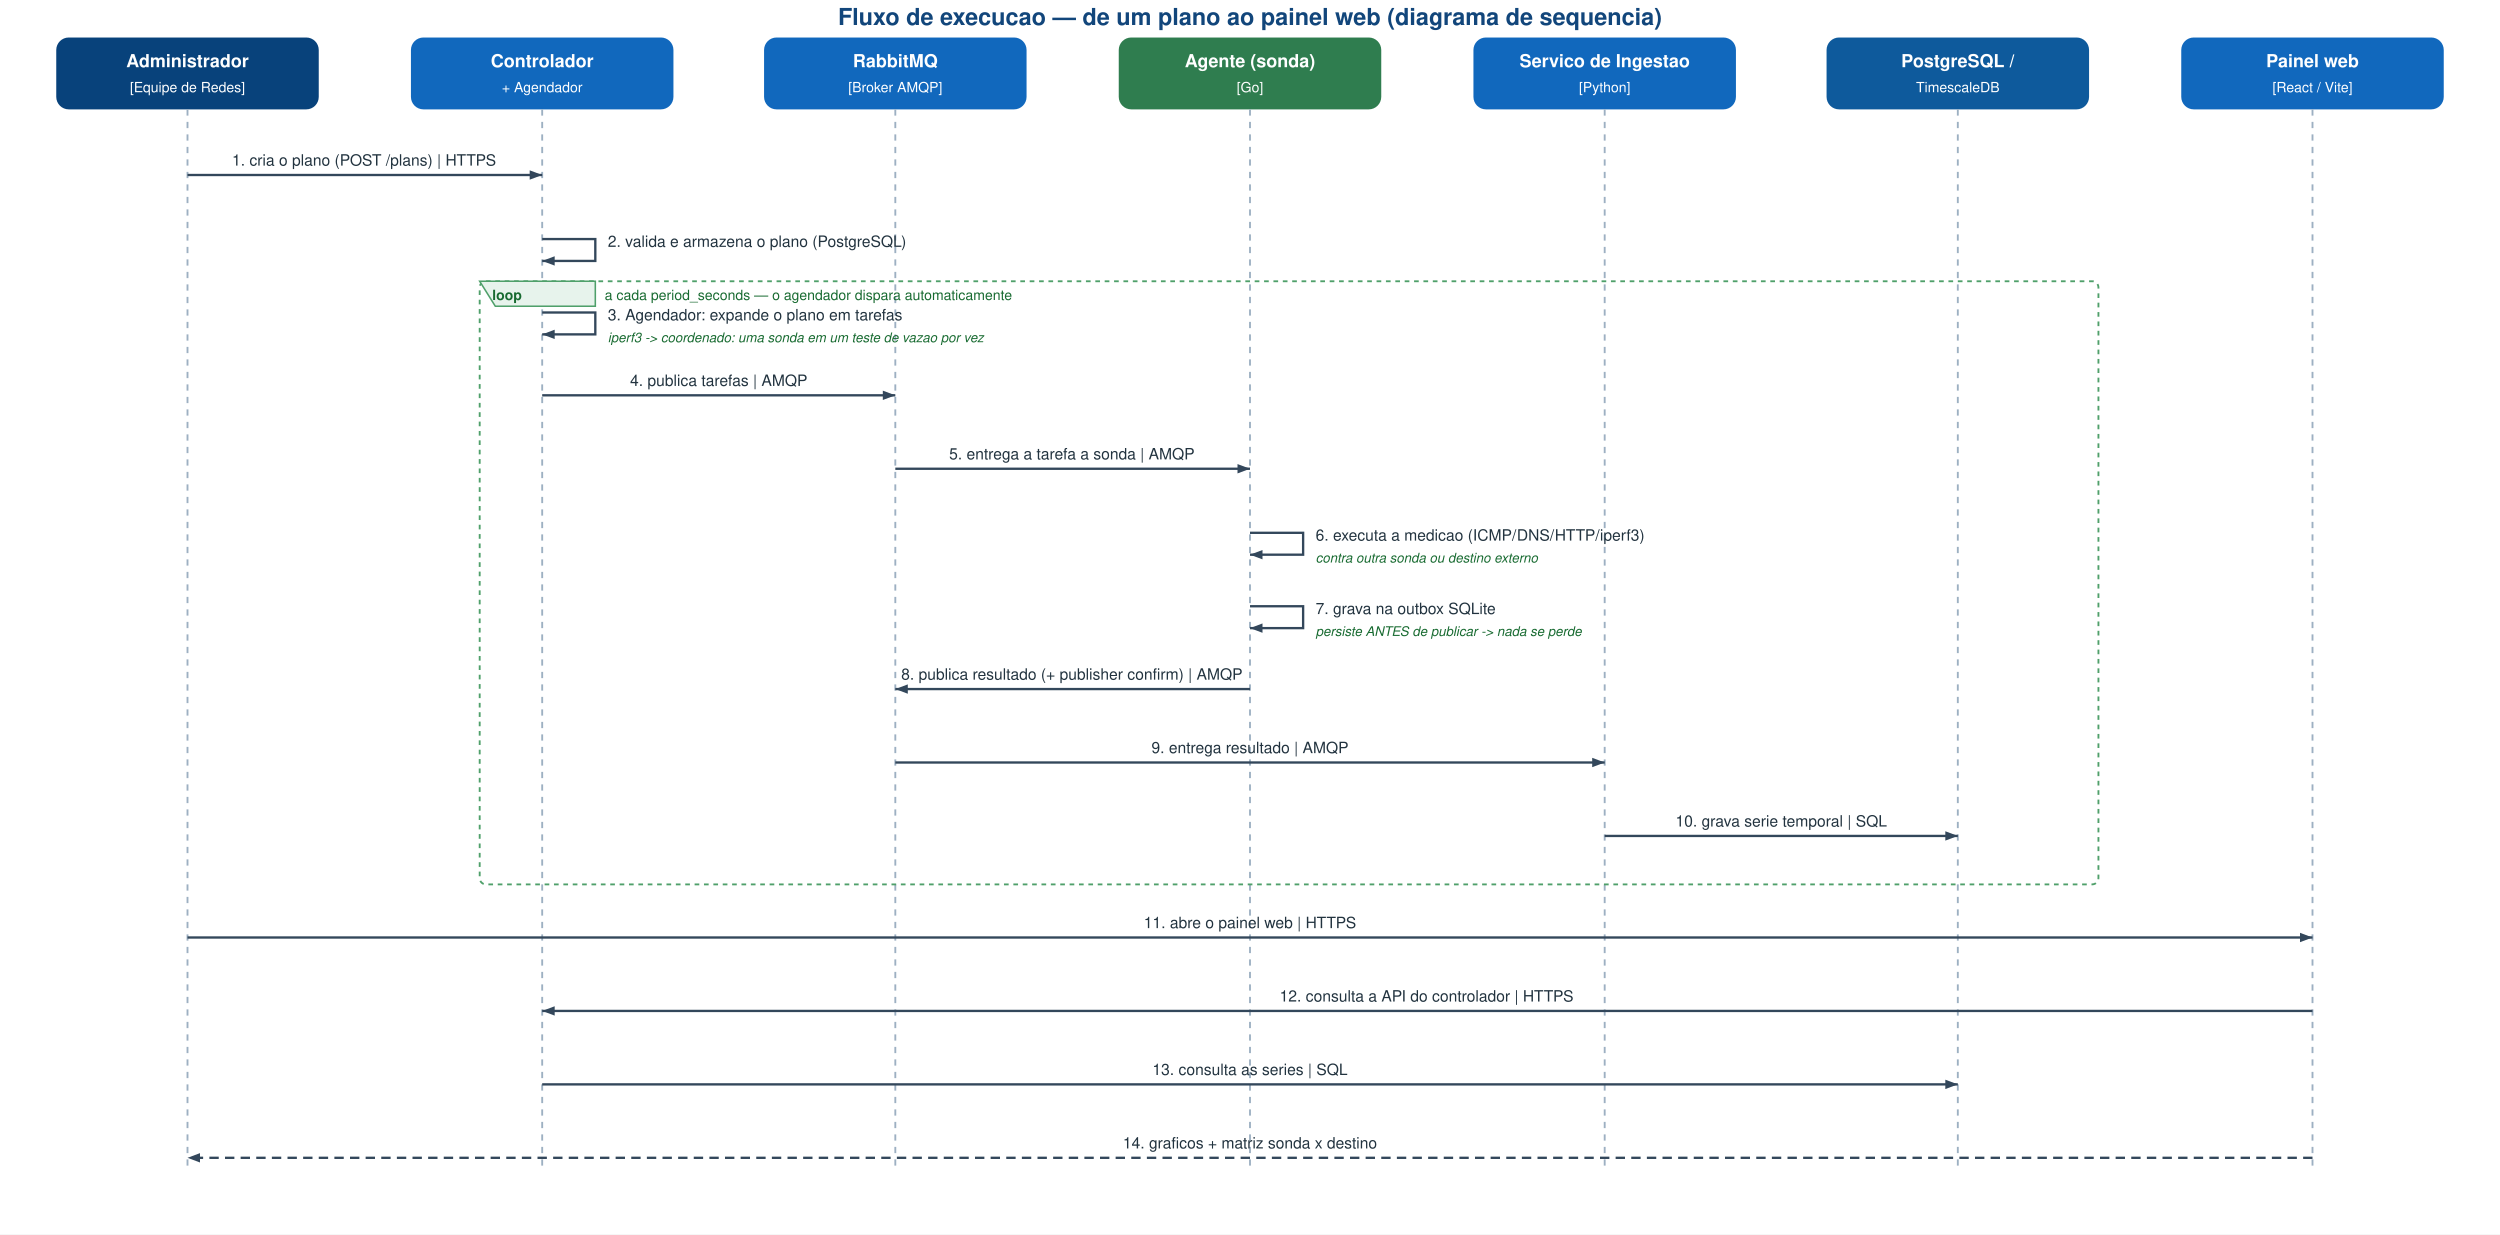
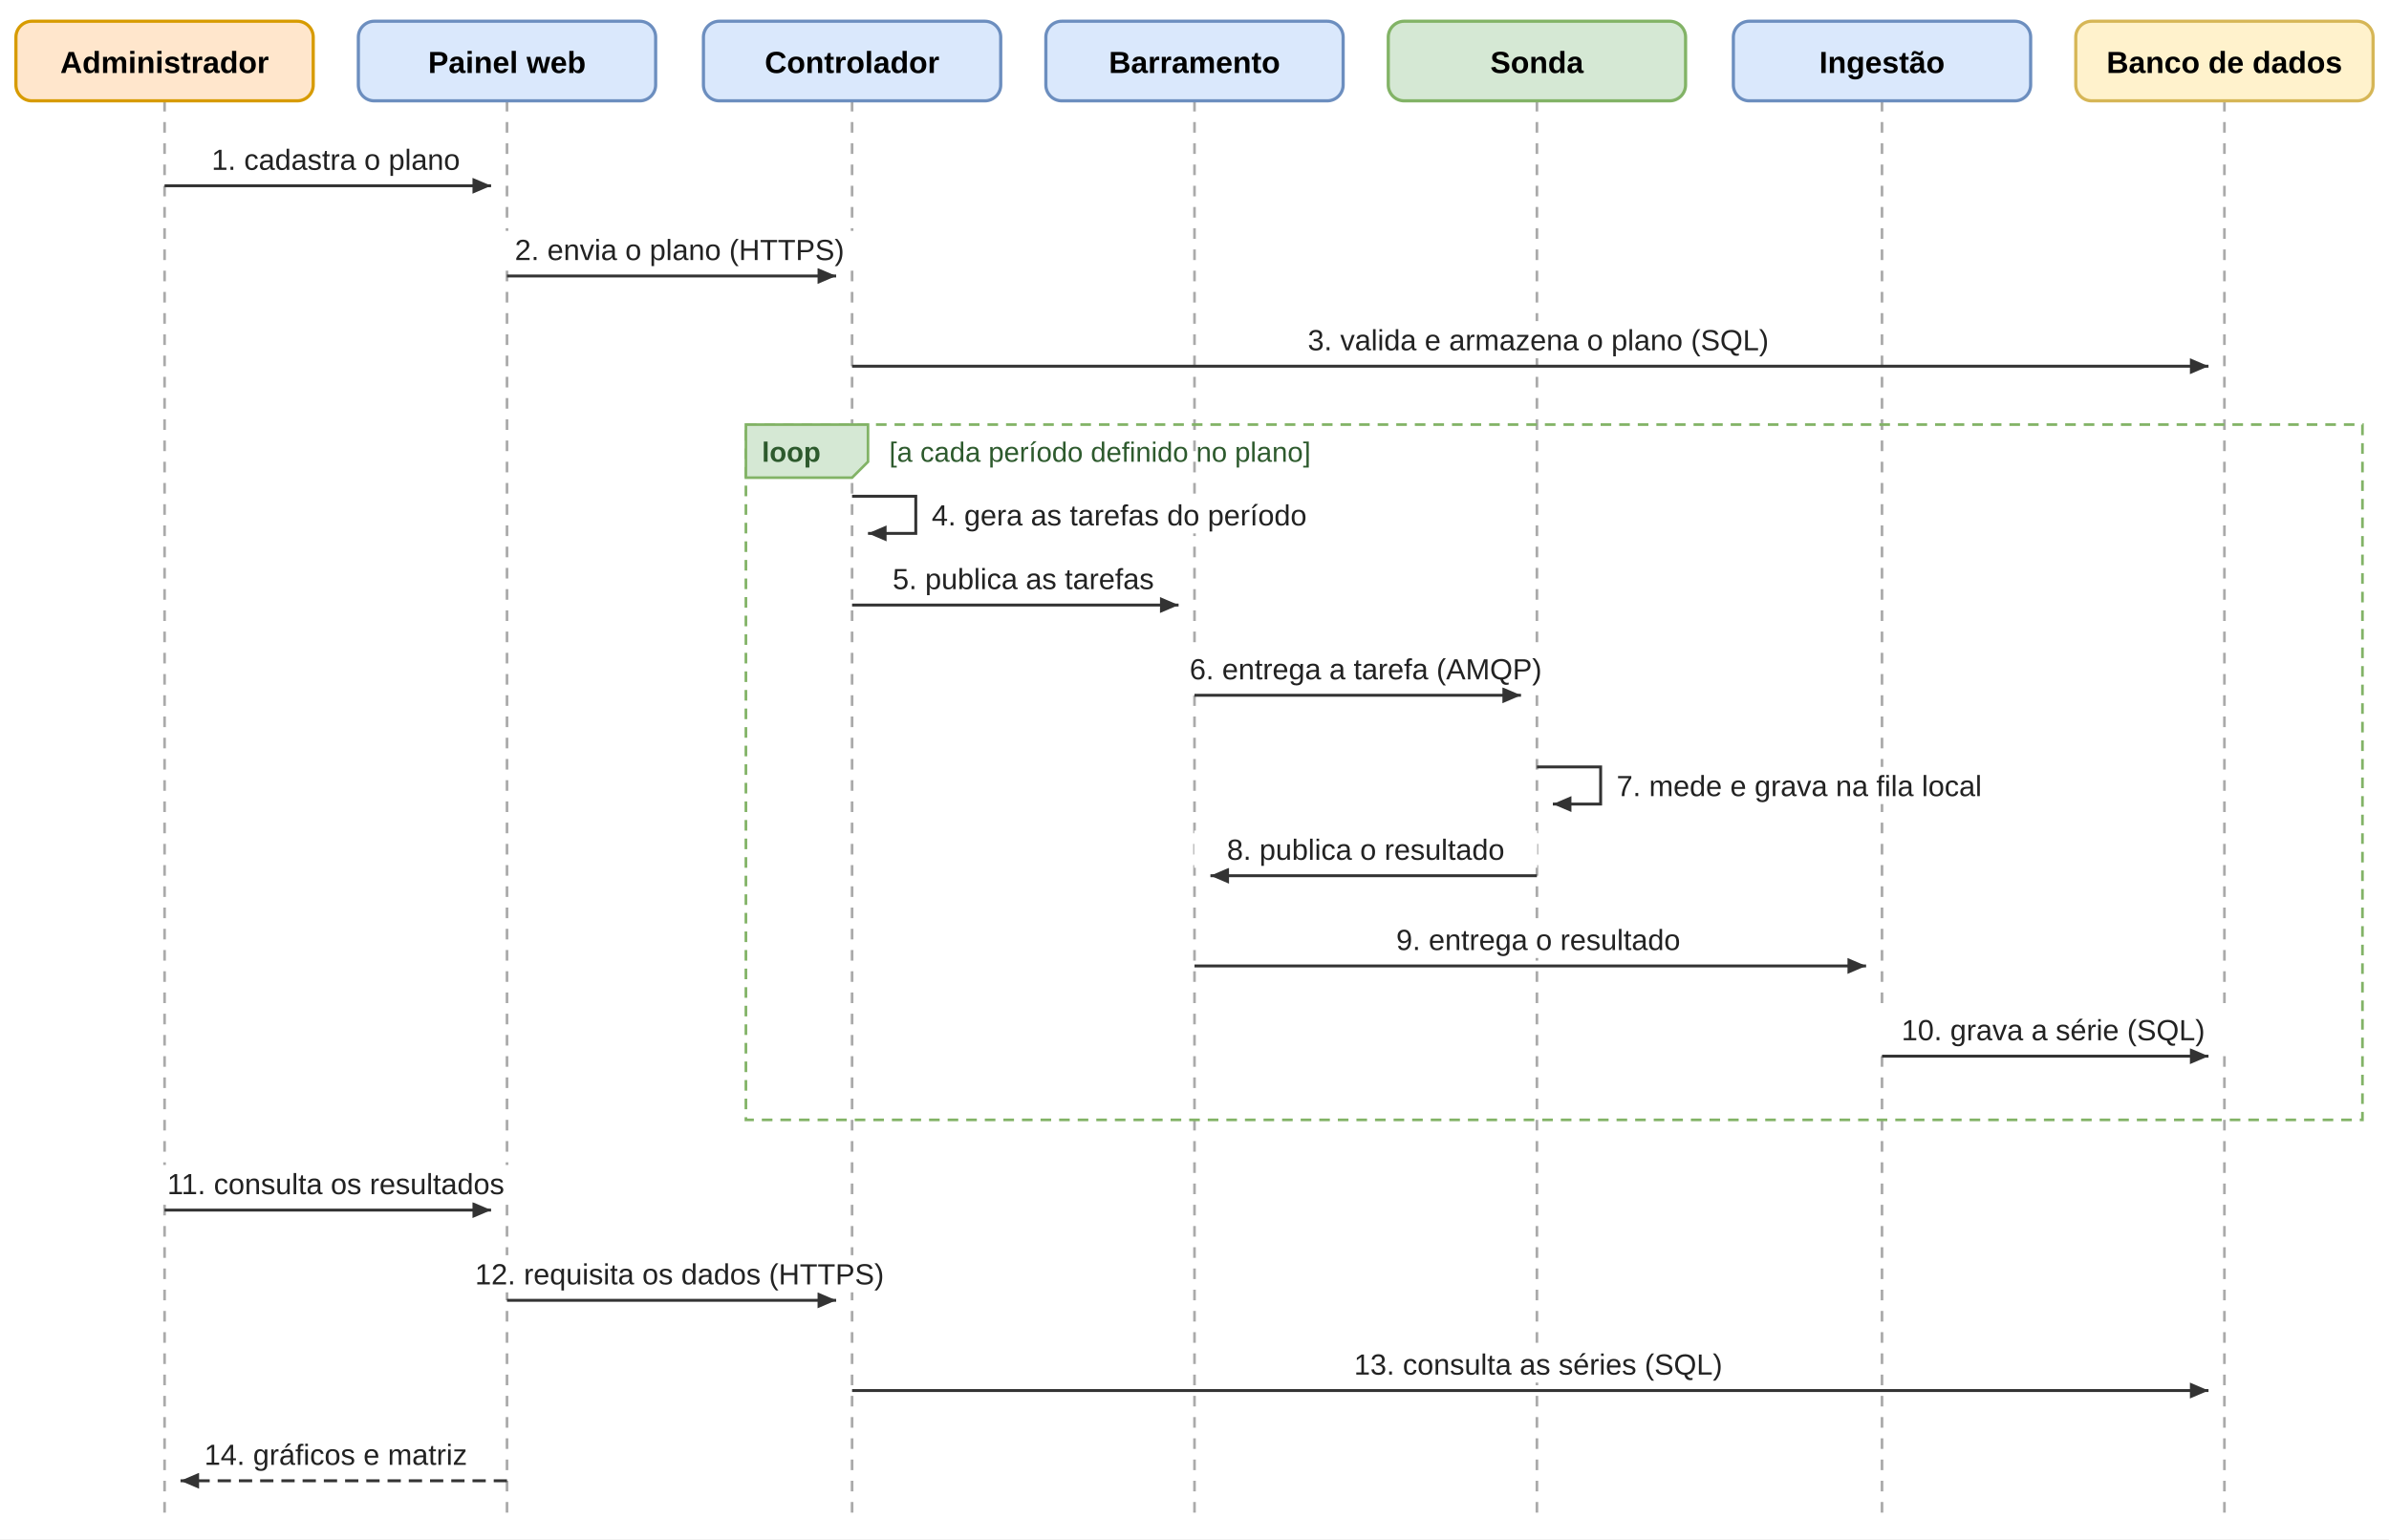
- <svg xmlns="http://www.w3.org/2000/svg" viewBox="0 0 1600 790" font-family="Helvetica, Arial, sans-serif">
-   <rect x="0" y="0" width="1600" height="790" fill="white" />
+ <svg xmlns="http://www.w3.org/2000/svg" viewBox="0 0 900 580" font-family="Liberation Sans, Helvetica, Arial, sans-serif">
  <defs>
-     <marker id="arw" markerWidth="10" markerHeight="10" refX="8" refY="3" orient="auto" markerUnits="userSpaceOnUse">
-       <path d="M0,0 L8,3 L0,6 Z" fill="#33475b" />
+     <marker id="a" markerWidth="8" markerHeight="8" refX="7" refY="3" orient="auto" markerUnits="userSpaceOnUse">
+       <path d="M0,0 L7,3 L0,6 Z" fill="#333333" />
    </marker>
  </defs>
-   <text x="800" y="16" text-anchor="middle" font-size="15" font-weight="bold" fill="#12467b">Fluxo de execucao — de um plano ao painel web (diagrama de sequencia)</text>
-   <rect x="36" y="24" width="168" height="46" rx="8" fill="#08427b" />
-   <text x="120" y="43" text-anchor="middle" font-size="11.5" font-weight="bold" fill="white">Administrador</text>
-   <text x="120" y="59" text-anchor="middle" font-size="9" fill="white">[Equipe de Redes]</text>
-   <line x1="120" y1="70" x2="120" y2="750" stroke="#9db0c2" stroke-width="1.2" stroke-dasharray="4,4" />
-   <rect x="263" y="24" width="168" height="46" rx="8" fill="#1168bd" />
-   <text x="347" y="43" text-anchor="middle" font-size="11.5" font-weight="bold" fill="white">Controlador</text>
-   <text x="347" y="59" text-anchor="middle" font-size="9" fill="white">+ Agendador</text>
-   <line x1="347" y1="70" x2="347" y2="750" stroke="#9db0c2" stroke-width="1.2" stroke-dasharray="4,4" />
-   <rect x="489" y="24" width="168" height="46" rx="8" fill="#1168bd" />
-   <text x="573" y="43" text-anchor="middle" font-size="11.5" font-weight="bold" fill="white">RabbitMQ</text>
-   <text x="573" y="59" text-anchor="middle" font-size="9" fill="white">[Broker AMQP]</text>
-   <line x1="573" y1="70" x2="573" y2="750" stroke="#9db0c2" stroke-width="1.2" stroke-dasharray="4,4" />
-   <rect x="716" y="24" width="168" height="46" rx="8" fill="#2f7d4f" />
-   <text x="800" y="43" text-anchor="middle" font-size="11.5" font-weight="bold" fill="white">Agente (sonda)</text>
-   <text x="800" y="59" text-anchor="middle" font-size="9" fill="white">[Go]</text>
-   <line x1="800" y1="70" x2="800" y2="750" stroke="#9db0c2" stroke-width="1.2" stroke-dasharray="4,4" />
-   <rect x="943" y="24" width="168" height="46" rx="8" fill="#1168bd" />
-   <text x="1027" y="43" text-anchor="middle" font-size="11.5" font-weight="bold" fill="white">Servico de Ingestao</text>
-   <text x="1027" y="59" text-anchor="middle" font-size="9" fill="white">[Python]</text>
-   <line x1="1027" y1="70" x2="1027" y2="750" stroke="#9db0c2" stroke-width="1.2" stroke-dasharray="4,4" />
-   <rect x="1169" y="24" width="168" height="46" rx="8" fill="#0e5a9c" />
-   <text x="1253" y="43" text-anchor="middle" font-size="11.5" font-weight="bold" fill="white">PostgreSQL /</text>
-   <text x="1253" y="59" text-anchor="middle" font-size="9" fill="white">TimescaleDB</text>
-   <line x1="1253" y1="70" x2="1253" y2="750" stroke="#9db0c2" stroke-width="1.2" stroke-dasharray="4,4" />
-   <rect x="1396" y="24" width="168" height="46" rx="8" fill="#1168bd" />
-   <text x="1480" y="43" text-anchor="middle" font-size="11.5" font-weight="bold" fill="white">Painel web</text>
-   <text x="1480" y="59" text-anchor="middle" font-size="9" fill="white">[React / Vite]</text>
-   <line x1="1480" y1="70" x2="1480" y2="750" stroke="#9db0c2" stroke-width="1.2" stroke-dasharray="4,4" />
-   <rect x="307" y="180" width="1036" height="386" fill="none" stroke="#4fa06a" stroke-width="1.2" stroke-dasharray="3,3" rx="4" />
-   <path d="M307,180 h74 v16 h-64 z" fill="#e7f3ec" stroke="#4fa06a" stroke-width="1" />
-   <text x="315" y="192" font-size="9" font-weight="bold" fill="#176a30">loop</text>
-   <text x="387" y="192" font-size="9" fill="#176a30">a cada period_seconds — o agendador dispara automaticamente</text>
-   <line x1="120" y1="112" x2="347" y2="112" stroke="#33475b" stroke-width="1.5" marker-end="url(#arw)" />
-   <text x="233" y="106" text-anchor="middle" font-size="10" fill="#22333f">1. cria o plano (POST /plans)  |  HTTPS</text>
-   <path d="M347,153 h34 v14 h-34" fill="none" stroke="#33475b" stroke-width="1.5" marker-end="url(#arw)" />
-   <text x="389" y="158" font-size="10" fill="#22333f">2. valida e armazena o plano (PostgreSQL)</text>
-   <path d="M347,200 h34 v14 h-34" fill="none" stroke="#33475b" stroke-width="1.5" marker-end="url(#arw)" />
-   <text x="389" y="205" font-size="10" fill="#22333f">3. Agendador: expande o plano em tarefas</text>
-   <text x="389" y="219" font-size="8.5" font-style="italic" fill="#176a30">iperf3 -&gt; coordenado: uma sonda em um teste de vazao por vez</text>
-   <line x1="347" y1="253" x2="573" y2="253" stroke="#33475b" stroke-width="1.5" marker-end="url(#arw)" />
-   <text x="460" y="247" text-anchor="middle" font-size="10" fill="#22333f">4. publica tarefas  |  AMQP</text>
-   <line x1="573" y1="300" x2="800" y2="300" stroke="#33475b" stroke-width="1.5" marker-end="url(#arw)" />
-   <text x="686" y="294" text-anchor="middle" font-size="10" fill="#22333f">5. entrega a tarefa a sonda  |  AMQP</text>
-   <path d="M800,341 h34 v14 h-34" fill="none" stroke="#33475b" stroke-width="1.5" marker-end="url(#arw)" />
-   <text x="842" y="346" font-size="10" fill="#22333f">6. executa a medicao (ICMP/DNS/HTTP/iperf3)</text>
-   <text x="842" y="360" font-size="8.5" font-style="italic" fill="#176a30">contra outra sonda ou destino externo</text>
-   <path d="M800,388 h34 v14 h-34" fill="none" stroke="#33475b" stroke-width="1.5" marker-end="url(#arw)" />
-   <text x="842" y="393" font-size="10" fill="#22333f">7. grava na outbox SQLite</text>
-   <text x="842" y="407" font-size="8.5" font-style="italic" fill="#176a30">persiste ANTES de publicar -&gt; nada se perde</text>
-   <line x1="800" y1="441" x2="573" y2="441" stroke="#33475b" stroke-width="1.5" marker-end="url(#arw)" />
-   <text x="686" y="435" text-anchor="middle" font-size="10" fill="#22333f">8. publica resultado (+ publisher confirm)  |  AMQP</text>
-   <line x1="573" y1="488" x2="1027" y2="488" stroke="#33475b" stroke-width="1.5" marker-end="url(#arw)" />
-   <text x="800" y="482" text-anchor="middle" font-size="10" fill="#22333f">9. entrega resultado  |  AMQP</text>
-   <line x1="1027" y1="535" x2="1253" y2="535" stroke="#33475b" stroke-width="1.5" marker-end="url(#arw)" />
-   <text x="1140" y="529" text-anchor="middle" font-size="10" fill="#22333f">10. grava serie temporal  |  SQL</text>
-   <line x1="120" y1="600" x2="1480" y2="600" stroke="#33475b" stroke-width="1.5" marker-end="url(#arw)" />
-   <text x="800" y="594" text-anchor="middle" font-size="10" fill="#22333f">11. abre o painel web  |  HTTPS</text>
-   <line x1="1480" y1="647" x2="347" y2="647" stroke="#33475b" stroke-width="1.5" marker-end="url(#arw)" />
-   <text x="913" y="641" text-anchor="middle" font-size="10" fill="#22333f">12. consulta a API do controlador  |  HTTPS</text>
-   <line x1="347" y1="694" x2="1253" y2="694" stroke="#33475b" stroke-width="1.5" marker-end="url(#arw)" />
-   <text x="800" y="688" text-anchor="middle" font-size="10" fill="#22333f">13. consulta as series  |  SQL</text>
-   <line x1="1480" y1="741" x2="120" y2="741" stroke="#33475b" stroke-width="1.5" stroke-dasharray="6,4" marker-end="url(#arw)" />
-   <text x="800" y="735" text-anchor="middle" font-size="10" fill="#22333f">14. graficos + matriz sonda x destino</text>
+   <rect x="0" y="0" width="100%" height="100%" fill="white" />
+   <line x1="62" y1="38" x2="62" y2="572" stroke="#aaaaaa" stroke-width="1" stroke-dasharray="4,4" />
+   <rect x="6.0" y="8" width="112" height="30" rx="6" fill="#ffe6cc" stroke="#d79b00" stroke-width="1.2" />
+   <text x="62" y="27.5" text-anchor="middle" font-size="11.5" font-weight="bold" fill="#000000">Administrador</text>
+   <line x1="191" y1="38" x2="191" y2="572" stroke="#aaaaaa" stroke-width="1" stroke-dasharray="4,4" />
+   <rect x="135.0" y="8" width="112" height="30" rx="6" fill="#dae8fc" stroke="#6c8ebf" stroke-width="1.2" />
+   <text x="191" y="27.5" text-anchor="middle" font-size="11.5" font-weight="bold" fill="#000000">Painel web</text>
+   <line x1="321" y1="38" x2="321" y2="572" stroke="#aaaaaa" stroke-width="1" stroke-dasharray="4,4" />
+   <rect x="265.0" y="8" width="112" height="30" rx="6" fill="#dae8fc" stroke="#6c8ebf" stroke-width="1.2" />
+   <text x="321" y="27.5" text-anchor="middle" font-size="11.5" font-weight="bold" fill="#000000">Controlador</text>
+   <line x1="450" y1="38" x2="450" y2="572" stroke="#aaaaaa" stroke-width="1" stroke-dasharray="4,4" />
+   <rect x="394.0" y="8" width="112" height="30" rx="6" fill="#dae8fc" stroke="#6c8ebf" stroke-width="1.2" />
+   <text x="450" y="27.5" text-anchor="middle" font-size="11.5" font-weight="bold" fill="#000000">Barramento</text>
+   <line x1="579" y1="38" x2="579" y2="572" stroke="#aaaaaa" stroke-width="1" stroke-dasharray="4,4" />
+   <rect x="523.0" y="8" width="112" height="30" rx="6" fill="#d5e8d4" stroke="#82b366" stroke-width="1.2" />
+   <text x="579" y="27.5" text-anchor="middle" font-size="11.5" font-weight="bold" fill="#000000">Sonda</text>
+   <line x1="709" y1="38" x2="709" y2="572" stroke="#aaaaaa" stroke-width="1" stroke-dasharray="4,4" />
+   <rect x="653.0" y="8" width="112" height="30" rx="6" fill="#dae8fc" stroke="#6c8ebf" stroke-width="1.2" />
+   <text x="709" y="27.5" text-anchor="middle" font-size="11.5" font-weight="bold" fill="#000000">Ingestão</text>
+   <line x1="838" y1="38" x2="838" y2="572" stroke="#aaaaaa" stroke-width="1" stroke-dasharray="4,4" />
+   <rect x="782.0" y="8" width="112" height="30" rx="6" fill="#fff2cc" stroke="#d6b656" stroke-width="1.2" />
+   <text x="838" y="27.5" text-anchor="middle" font-size="11.5" font-weight="bold" fill="#000000">Banco de dados</text>
+   <rect x="281" y="160" width="609" height="262" fill="none" stroke="#82b366" stroke-width="1" stroke-dasharray="4,3" />
+   <path d="M281,160 h46 v14 l-6,6 h-40 z" fill="#d5e8d4" stroke="#82b366" stroke-width="1" />
+   <text x="287" y="174" font-size="10.5" font-weight="bold" fill="#2d5a2d">loop</text>
+   <text x="335" y="174" font-size="10.5" fill="#2d5a2d">[a cada período definido no plano]</text>
+   <line x1="62" y1="70" x2="185" y2="70" stroke="#333333" stroke-width="1.1" marker-end="url(#a)" />
+   <rect x="70.3" y="53" width="112.4" height="14" fill="white" />
+   <text x="126.5" y="64" text-anchor="middle" font-size="11" fill="#222222">1. cadastra o plano</text>
+   <line x1="191" y1="104" x2="315" y2="104" stroke="#333333" stroke-width="1.1" marker-end="url(#a)" />
+   <rect x="185.8" y="87" width="140.4" height="14" fill="white" />
+   <text x="256.0" y="98" text-anchor="middle" font-size="11" fill="#222222">2. envia o plano (HTTPS)</text>
+   <line x1="321" y1="138" x2="832" y2="138" stroke="#333333" stroke-width="1.1" marker-end="url(#a)" />
+   <rect x="481.3" y="121" width="196.4" height="14" fill="white" />
+   <text x="579.5" y="132" text-anchor="middle" font-size="11" fill="#222222">3. valida e armazena o plano (SQL)</text>
+   <path d="M321,187 h24 v14 h-18" fill="none" stroke="#333333" stroke-width="1.1" marker-end="url(#a)" />
+   <rect x="348" y="187" width="168.4" height="14" fill="white" />
+   <text x="351" y="198" font-size="11" fill="#222222">4. gera as tarefas do período</text>
+   <line x1="321" y1="228" x2="444" y2="228" stroke="#333333" stroke-width="1.1" marker-end="url(#a)" />
+   <rect x="323.7" y="211" width="123.6" height="14" fill="white" />
+   <text x="385.5" y="222" text-anchor="middle" font-size="11" fill="#222222">5. publica as tarefas</text>
+   <line x1="450" y1="262" x2="573" y2="262" stroke="#333333" stroke-width="1.1" marker-end="url(#a)" />
+   <rect x="438.7" y="245" width="151.6" height="14" fill="white" />
+   <text x="514.5" y="256" text-anchor="middle" font-size="11" fill="#222222">6. entrega a tarefa (AMQP)</text>
+   <path d="M579,289 h24 v14 h-18" fill="none" stroke="#333333" stroke-width="1.1" marker-end="url(#a)" />
+   <rect x="606" y="289" width="168.4" height="14" fill="white" />
+   <text x="609" y="300" font-size="11" fill="#222222">7. mede e grava na fila local</text>
+   <line x1="579" y1="330" x2="456" y2="330" stroke="#333333" stroke-width="1.1" marker-end="url(#a)" />
+   <rect x="449.9" y="313" width="129.2" height="14" fill="white" />
+   <text x="514.5" y="324" text-anchor="middle" font-size="11" fill="#222222">8. publica o resultado</text>
+   <line x1="450" y1="364" x2="703" y2="364" stroke="#333333" stroke-width="1.1" marker-end="url(#a)" />
+   <rect x="514.9" y="347" width="129.2" height="14" fill="white" />
+   <text x="579.5" y="358" text-anchor="middle" font-size="11" fill="#222222">9. entrega o resultado</text>
+   <line x1="709" y1="398" x2="832" y2="398" stroke="#333333" stroke-width="1.1" marker-end="url(#a)" />
+   <rect x="706.1" y="381" width="134.8" height="14" fill="white" />
+   <text x="773.5" y="392" text-anchor="middle" font-size="11" fill="#222222">10. grava a série (SQL)</text>
+   <line x1="62" y1="456" x2="185" y2="456" stroke="#333333" stroke-width="1.1" marker-end="url(#a)" />
+   <rect x="50.7" y="439" width="151.6" height="14" fill="white" />
+   <text x="126.5" y="450" text-anchor="middle" font-size="11" fill="#222222">11. consulta os resultados</text>
+   <line x1="191" y1="490" x2="315" y2="490" stroke="#333333" stroke-width="1.1" marker-end="url(#a)" />
+   <rect x="169.0" y="473" width="174.0" height="14" fill="white" />
+   <text x="256.0" y="484" text-anchor="middle" font-size="11" fill="#222222">12. requisita os dados (HTTPS)</text>
+   <line x1="321" y1="524" x2="832" y2="524" stroke="#333333" stroke-width="1.1" marker-end="url(#a)" />
+   <rect x="498.1" y="507" width="162.8" height="14" fill="white" />
+   <text x="579.5" y="518" text-anchor="middle" font-size="11" fill="#222222">13. consulta as séries (SQL)</text>
+   <line x1="191" y1="558" x2="68" y2="558" stroke="#333333" stroke-width="1.1" stroke-dasharray="5,3" marker-end="url(#a)" />
+   <rect x="64.7" y="541" width="123.6" height="14" fill="white" />
+   <text x="126.5" y="552" text-anchor="middle" font-size="11" fill="#222222">14. gráficos e matriz</text>
</svg>
